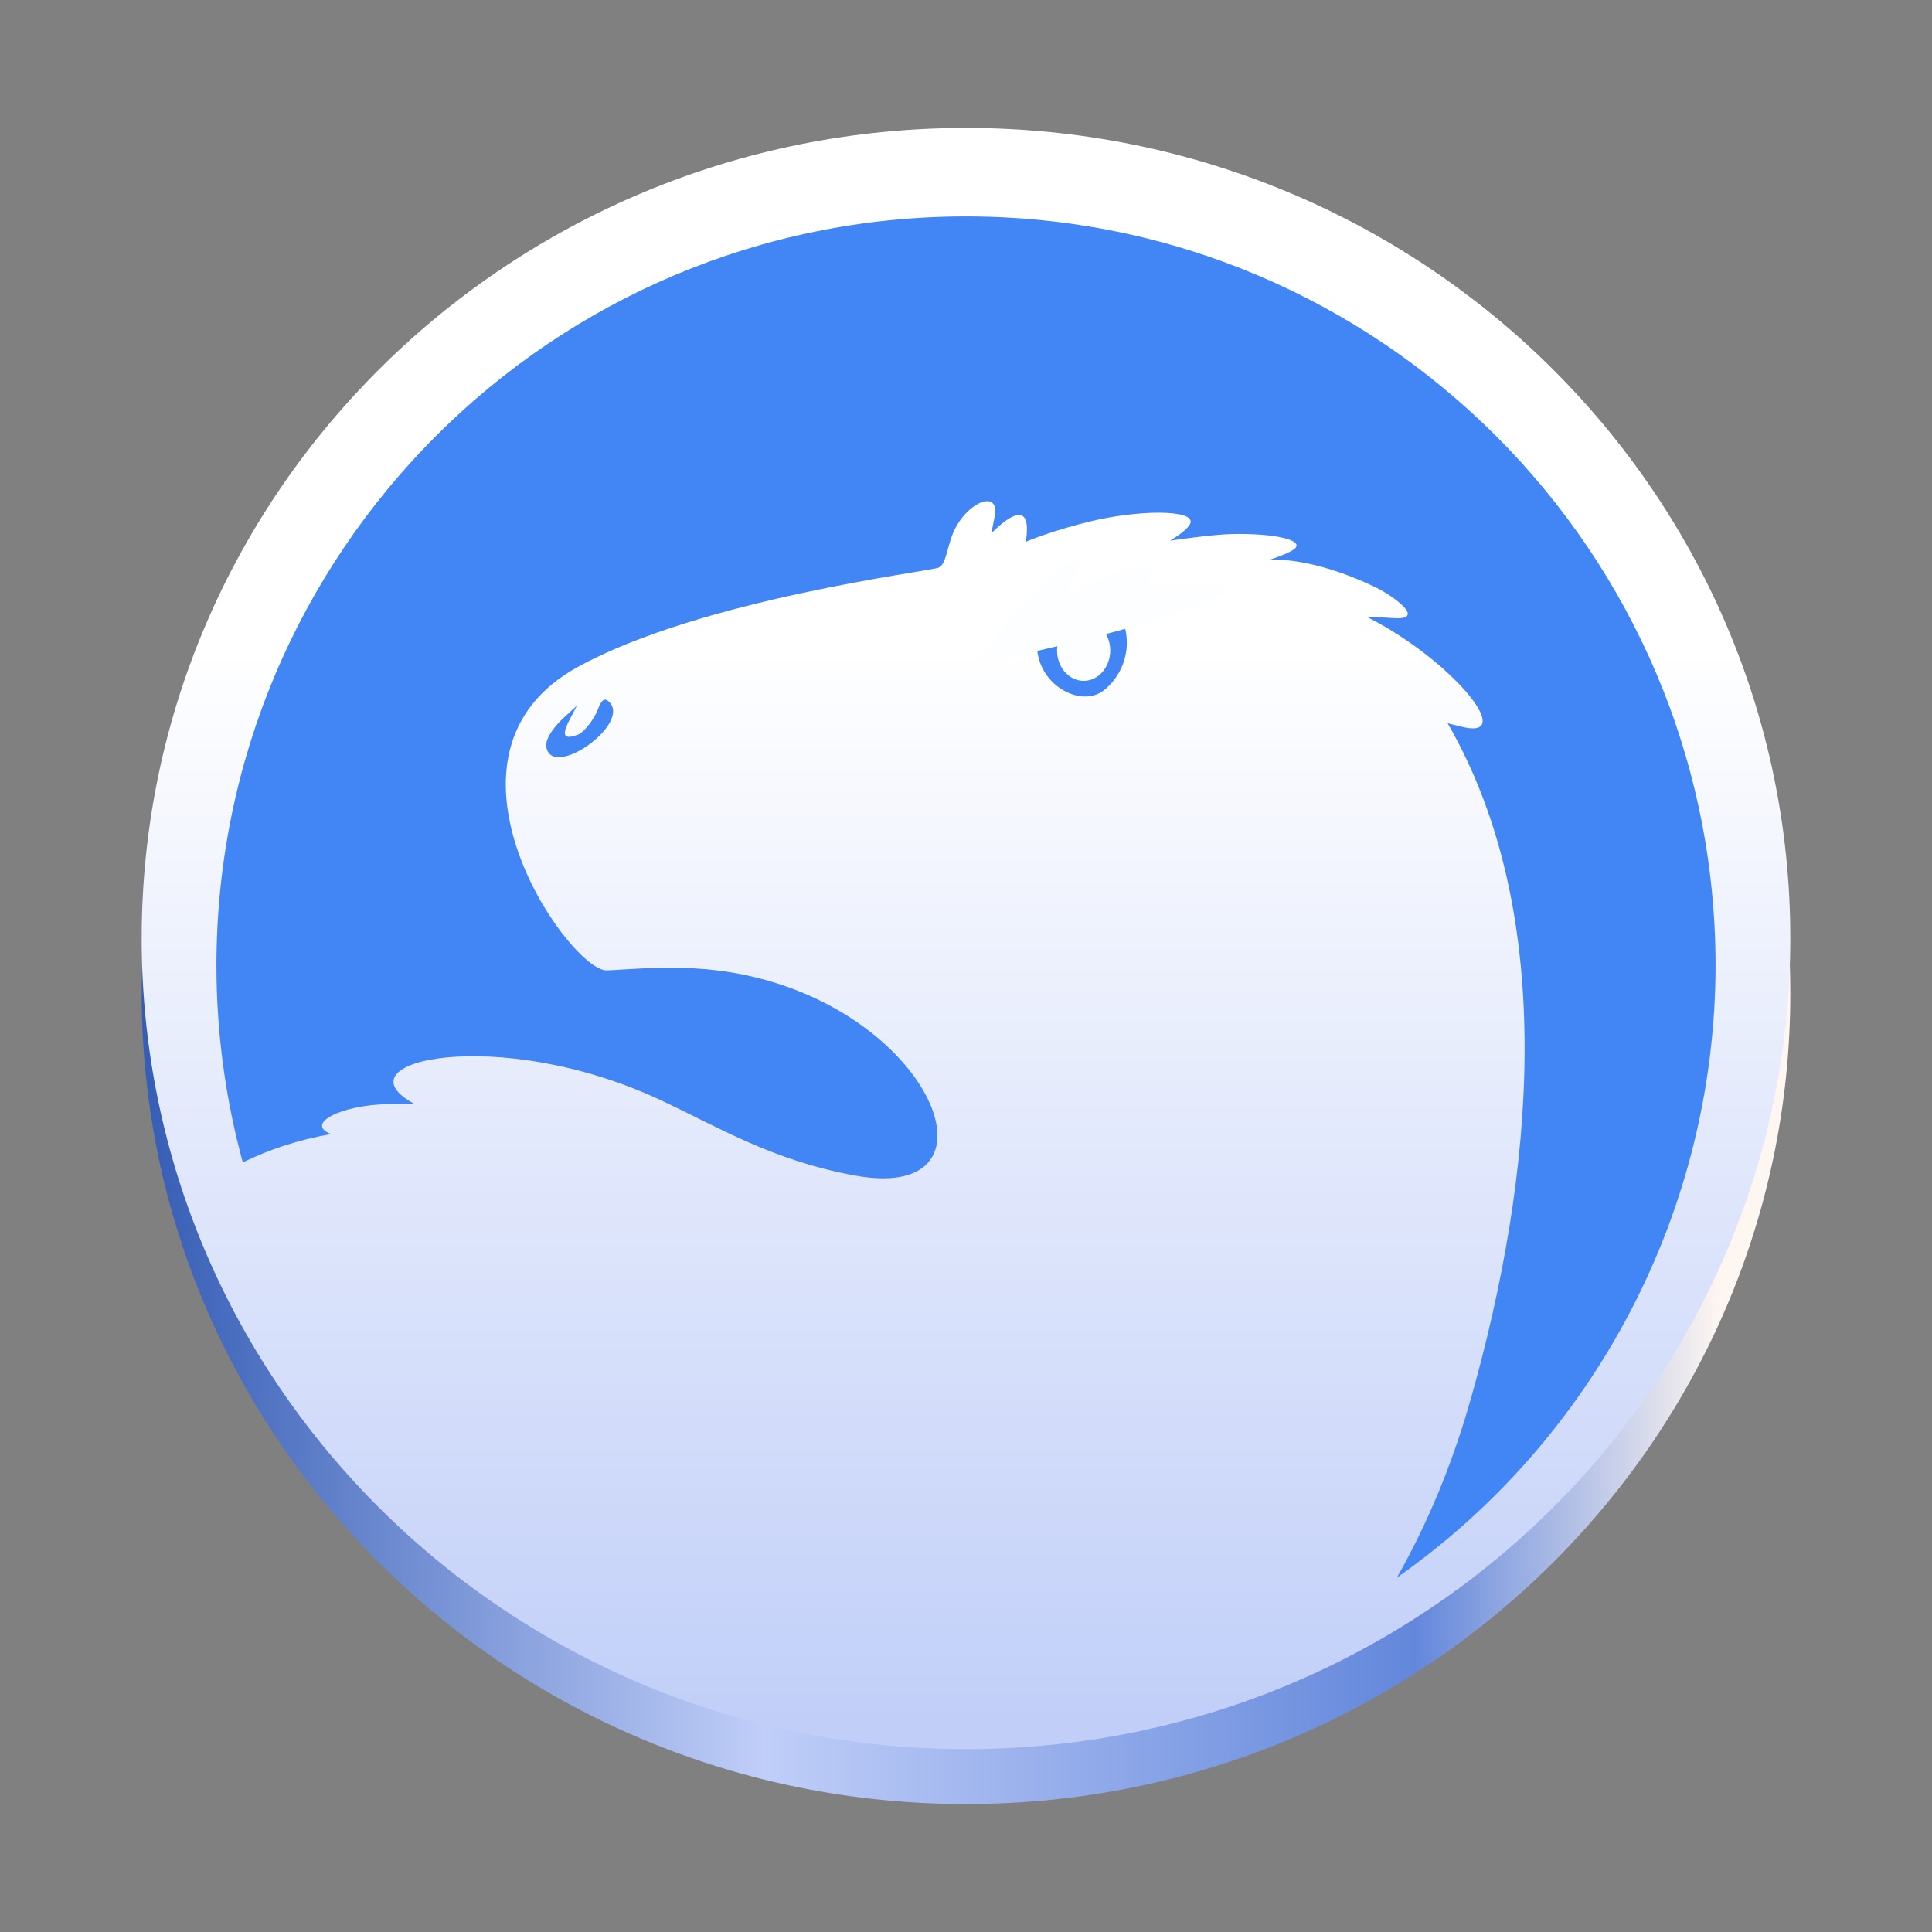
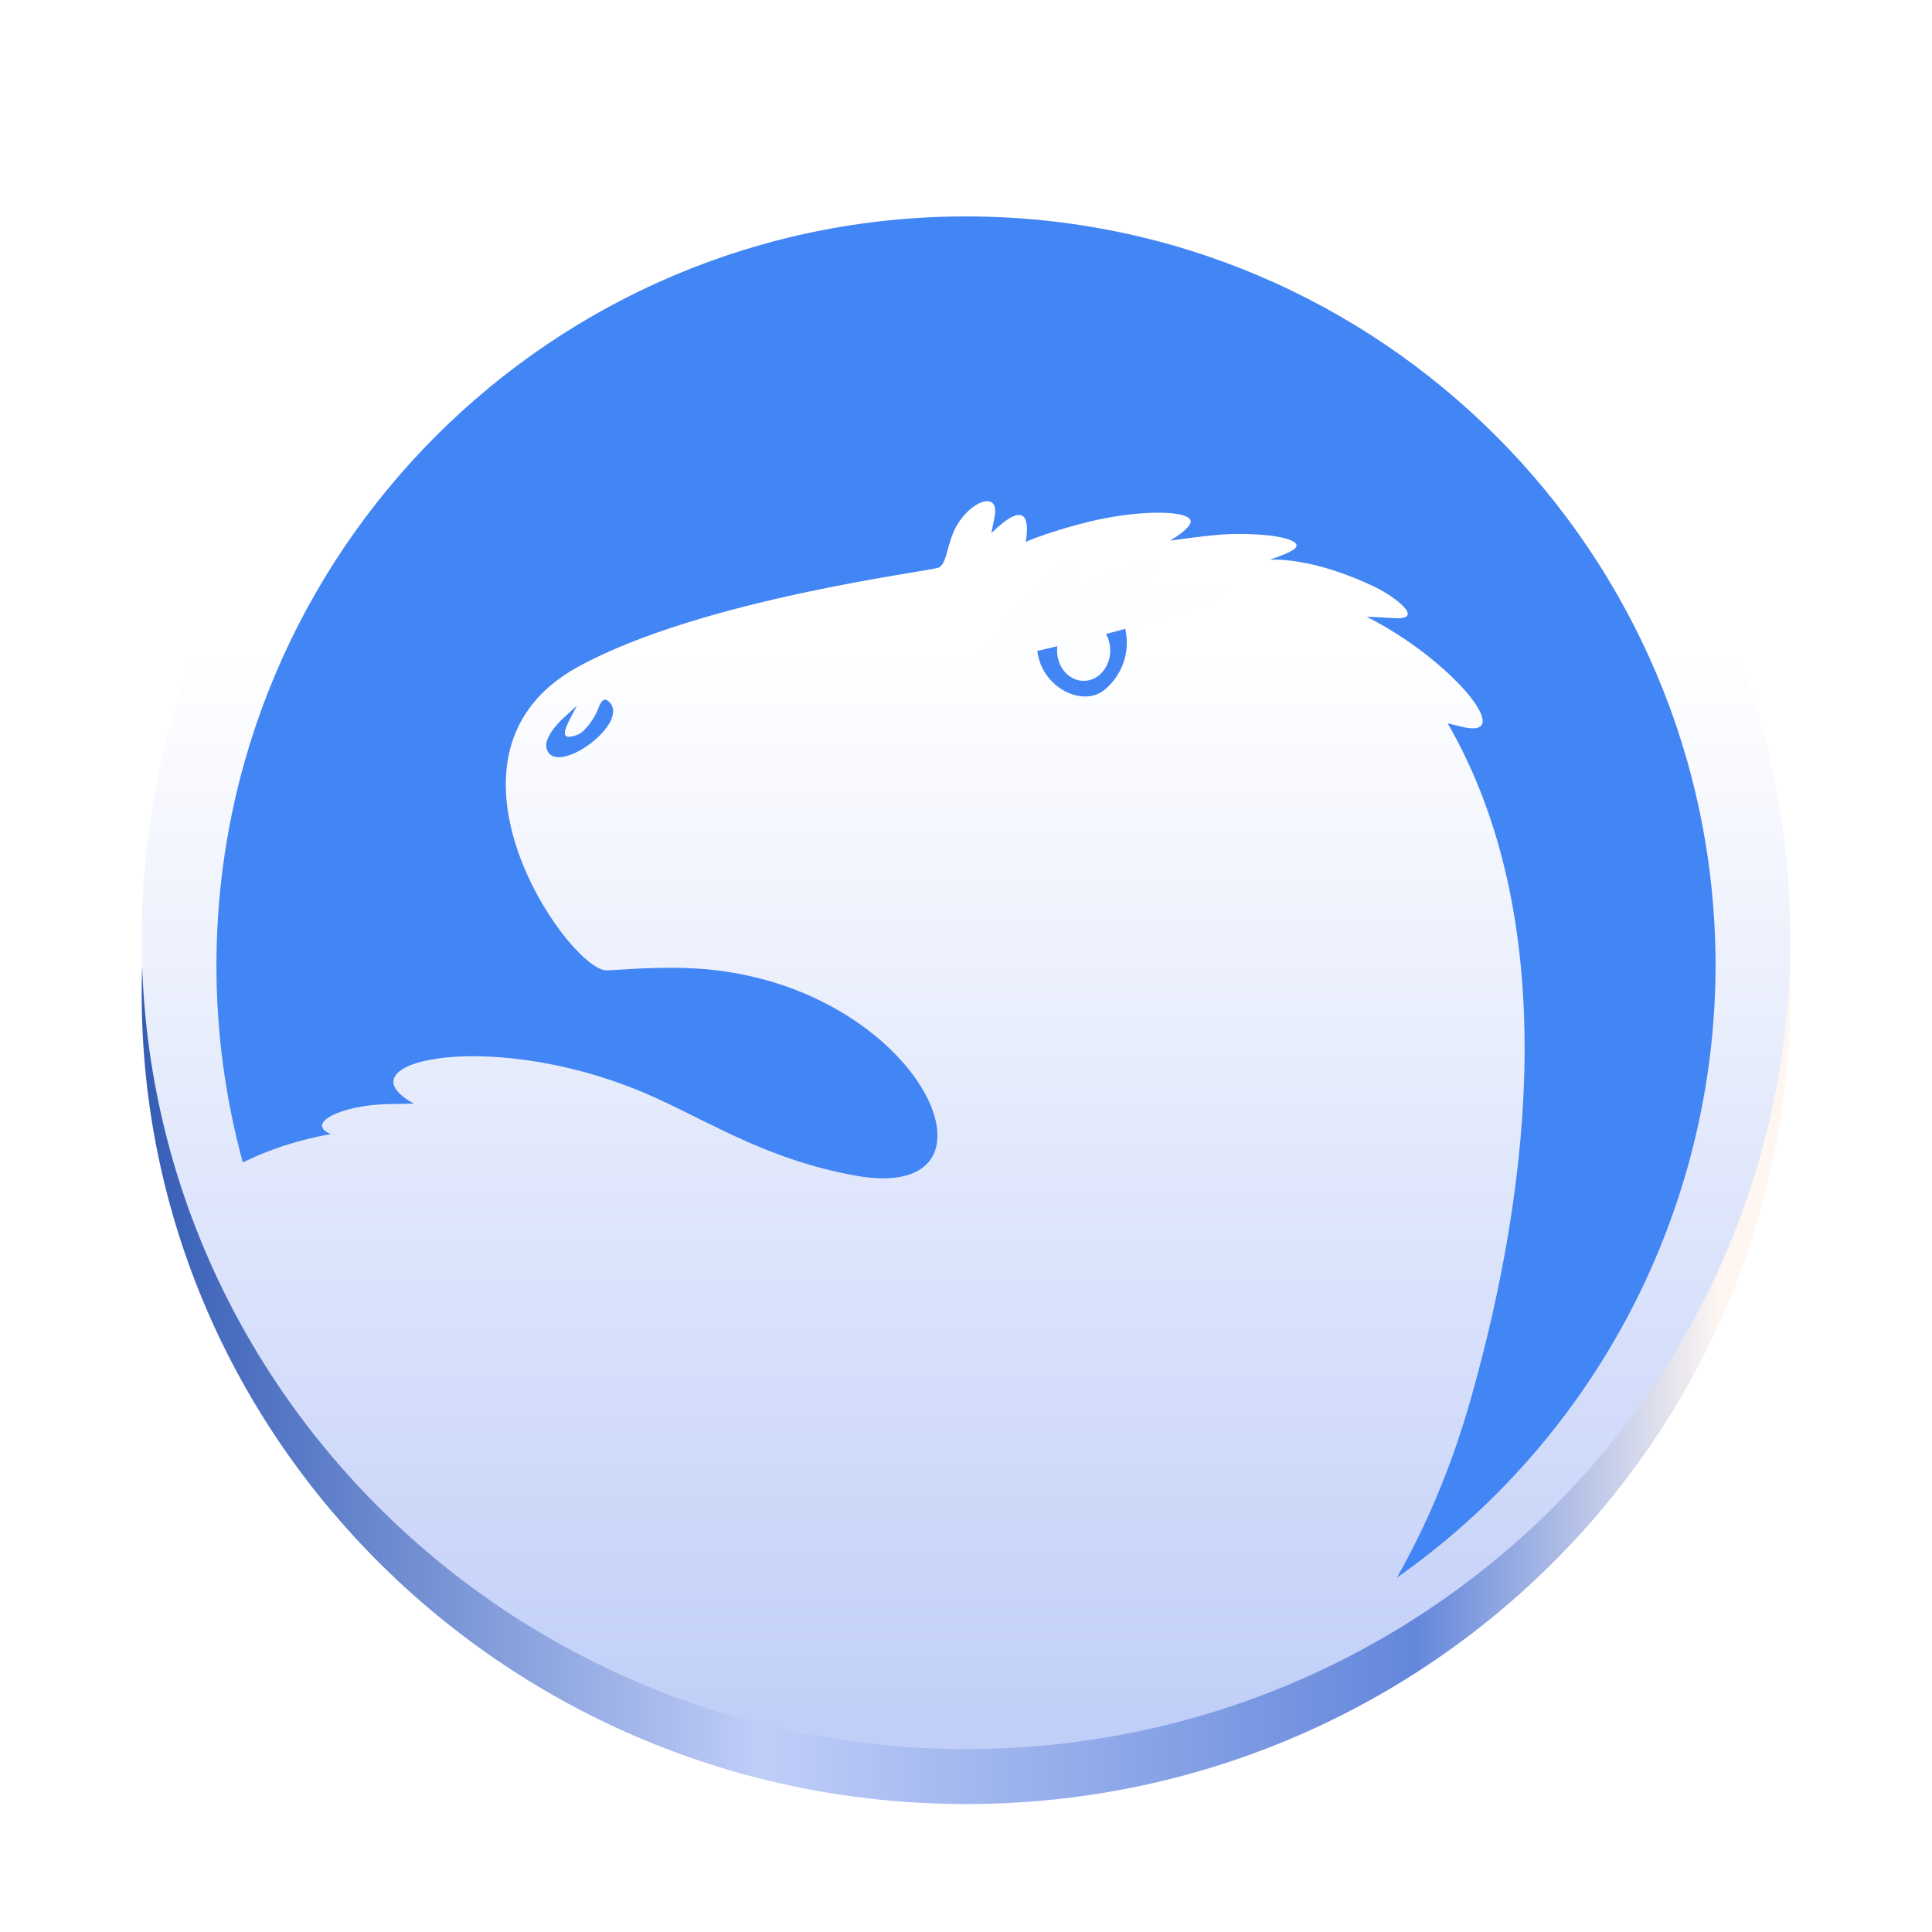
<svg xmlns="http://www.w3.org/2000/svg" xml:space="preserve" width="1200" height="1200" viewBox="0 0 1200 1200" version="1.1" id="svg2">
  <defs id="defs2">
    <linearGradient id="linearGradient14010" x1="64" x2="64" y1="2" y2="120.048" gradientUnits="userSpaceOnUse" gradientTransform="translate(843,974)">
      <stop id="stop14009" stop-color="#fff" offset="0.33" style="stop-color:#ffffff;stop-opacity:1;" />
      <stop id="stop14010" stop-color="#ffdcc7" offset="1" style="stop-color:#c0cef8;stop-opacity:1;" />
    </linearGradient>
    <linearGradient id="a-9" x2="118.93" y1="269.46" y2="269.46" gradientTransform="matrix(1,0,0,0.98333,843,805.97)" gradientUnits="userSpaceOnUse">
      <stop id="stop1-5" stop-color="#eda68c" offset="0" style="stop-color:#2953af;stop-opacity:1;" />
      <stop id="stop2-1" stop-color="#fef6f1" offset="0.414" style="stop-color:#c0cef8;stop-opacity:1;" />
      <stop id="stop3-6" stop-color="#eda187" offset="0.813" style="stop-color:#6387db;stop-opacity:1;" />
      <stop id="stop4-6" stop-color="#fef6f1" offset="1" />
    </linearGradient>
  </defs>
-   <rect style="fill:#808080;fill-opacity:1;stroke-width:9.768" id="rect5" width="1200" height="1203.571" x="1.3500312e-13" y="-1.4210855e-14" />
  <g id="g11" transform="matrix(8.533333,0,0,8.533333,-7139.733,-8257.6)">
    <path id="path4-6" d="m 967,1040 c 0,32.585 -26.863,59 -60,59 -33.137,0 -60,-26.415 -60,-59 0,-32.585 26.863,-59 60,-59 33.137,0 60,26.415 60,59 z" fill="url(#a-9)" stroke-width="0.992" style="fill:url(#a-9)" />
    <path id="path94" d="m 967,1036 c 0,32.585 -26.863,59 -60,59 -33.137,0 -60,-26.415 -60,-59 0,-32.585 26.863,-59 60,-59 33.137,0 60,26.415 60,59" fill="url(#linearGradient14010)" fill-rule="evenodd" style="fill:url(#linearGradient14010)" />
  </g>
  <g id="g5" transform="matrix(0.9093193,0,0,0.9093193,54.4084,54.4084)">
    <path id="path1-1" style="fill:#4285f4;fill-opacity:1;fill-rule:evenodd;stroke-width:8.892" d="M 600,87.999 A 512,512 0 0 0 87.999,600 512,512 0 0 0 106.009,734.173 c 17.653,-8.705 37.49,-15.349 60.259,-19.402 -18.112,-6.915 6.538,-19.909 39.457,-20.457 l 17.157,-0.314 c -53.879,-29.438 58.024,-53.851 167.897,-2.685 39.871,18.567 76.208,41.231 132.905,51.732 115.719,21.433 43.576,-137.322 -116.047,-141.701 -28.568,-0.779 -51.072,2.184 -54.6,1.527 -27.93,-5.194 -125.475,-148.084 -18.259,-207.111 84.552,-46.536 241.56,-65.444 246.622,-67.912 4.762,-2.323 5.458,-12.142 9.221,-22.173 5.169,-13.773 16.68,-23 23.653,-23.165 v -0.002 c 4.183,-0.099 6.735,3.062 5.299,10.465 v 0.009 l -2.26,11.354 c 25.316,-24.701 25.606,-7.111 23.513,6.048 1.492,-1.051 20.612,-8.374 43.385,-13.905 33.747,-8.196 70.427,-8.213 69.212,0.369 -0.604,4.338 -11.059,10.83 -14.077,12.623 0,0 28.708,-4.215 41.716,-4.521 29.635,-0.698 51.333,4.223 42.874,10.512 h -0.064 c -3.894,2.852 -13.961,6.215 -16.605,7.079 0,0 27.739,-2.884 72.921,19 11.142,5.397 33.783,21.65 13.253,20.882 -6.348,-0.251 -14.38,-0.969 -19.662,-0.921 56.904,28.676 101.907,82.873 66.692,75.496 -3.577,-0.816 -7.565,-1.811 -11.481,-2.812 76.338,132.381 58.638,310.756 15.695,461.985 -12.824,45.162 -29.913,85.534 -50.357,121.62 A 512,512 0 0 0 1112.001,600 512,512 0 0 0 600,87.999 Z M 116.875,766.185 a 512,512 0 0 0 10.456,30.474 512,512 0 0 1 -10.456,-30.474 z m 25.856,61.703 a 512,512 0 0 0 14.26,28.705 512,512 0 0 1 -14.26,-28.705 z m 33.814,57.972 a 512,512 0 0 0 17.669,26.297 512,512 0 0 1 -17.669,-26.297 z m 41.158,53.081 a 512,512 0 0 0 20.656,23.449 512,512 0 0 1 -20.656,-23.449 z m 47.685,47.153 a 512,512 0 0 0 23.3,20.356 512,512 0 0 1 -23.3,-20.356 z m 53.392,40.462 a 512,512 0 0 0 25.543,17.011 512,512 0 0 1 -25.543,-17.011 z m 553.692,5.842 a 512,512 0 0 1 -24.215,14.825 512,512 0 0 0 24.215,-14.825 z m -495.03,27.5 a 512,512 0 0 0 26.885,13.218 512,512 0 0 1 -26.885,-13.218 z m 437.355,3.825 a 512,512 0 0 1 -25.014,11.393 512,512 0 0 0 25.014,-11.393 z m -373.655,21.889 a 512,512 0 0 0 26.518,8.976 512,512 0 0 1 -26.518,-8.976 z m 311.602,2.075 a 512,512 0 0 1 -24.477,7.711 512,512 0 0 0 24.477,-7.711 z m -240.758,15.718 a 512,512 0 0 0 21.264,4.221 512,512 0 0 1 -21.264,-4.221 z m 173.784,0.447 a 512,512 0 0 1 -21.12,3.909 512,512 0 0 0 21.12,-3.909 z" />
    <path id="path4-2" style="fill:#4285f4;fill-opacity:1;stroke-width:5.131" d="m 353.355,418.057 c -1.716,0.107 -3.232,2.42 -5.101,7.336 -2.089,5.495 -8.802,14.84 -13.429,16.59 -10.845,4.102 -10.642,-0.552 -5.132,-11.128 l 4.52,-8.669 -9.792,9 c -3.103,2.854 -12.259,12.649 -11.107,19.235 3.958,22.623 58.158,-15.772 42.988,-30.781 -1.1,-1.088 -2.048,-1.64 -2.947,-1.584 z" />
    <g id="g4" transform="matrix(1.23035,0,0,1.23035,-159.2063,-93.05907)">
      <g id="g3">
        <path style="fill:#4285f4;fill-opacity:1;stroke-width:7.136" d="m 662.505,376.732 c 5.672,-1.663 17.016,-4.988 24.714,-6.808 7.698,-1.821 11.749,-0.999 14.342,0.268 2.593,1.267 3.727,4.117 4.375,8.392 2.702,17.82 -8.598,29.297 -13.451,32.459 -13.61,8.865 -37.863,-5.601 -35.896,-28.659 0.244,-2.85 0.244,-3.989 5.916,-5.651 z" id="path11" />
        <g id="g2" transform="matrix(1,0,0,0.8253215,0,70.74457)">
          <ellipse style="fill:#fdfeff;fill-opacity:1;stroke-width:4.951" id="path247" cx="682.383" cy="384.553" rx="14.754" ry="20.446" />
        </g>
      </g>
      <path id="path798-9" style="fill:#fdfeff;fill-opacity:1;stroke-width:3.547" d="m 677.597,338.466 c -2.712,0.423 -7.64,3.467 -14.553,9.168 -14.576,12.009 -41.485,48.452 -41.485,48.452 0,0 90.494,-18.528 123.375,-33.022 24.093,-7.619 20.002,-13.45 -7.936,-11.313 -20.493,1.573 -22.268,0.733 -15.789,-7.473 6.184,-7.831 -27.552,-0.707 -49.85,15.136 l 5.2,-9.661 c 4.332,-8.045 4.518,-11.832 1.037,-11.289 z" />
    </g>
  </g>
</svg>
